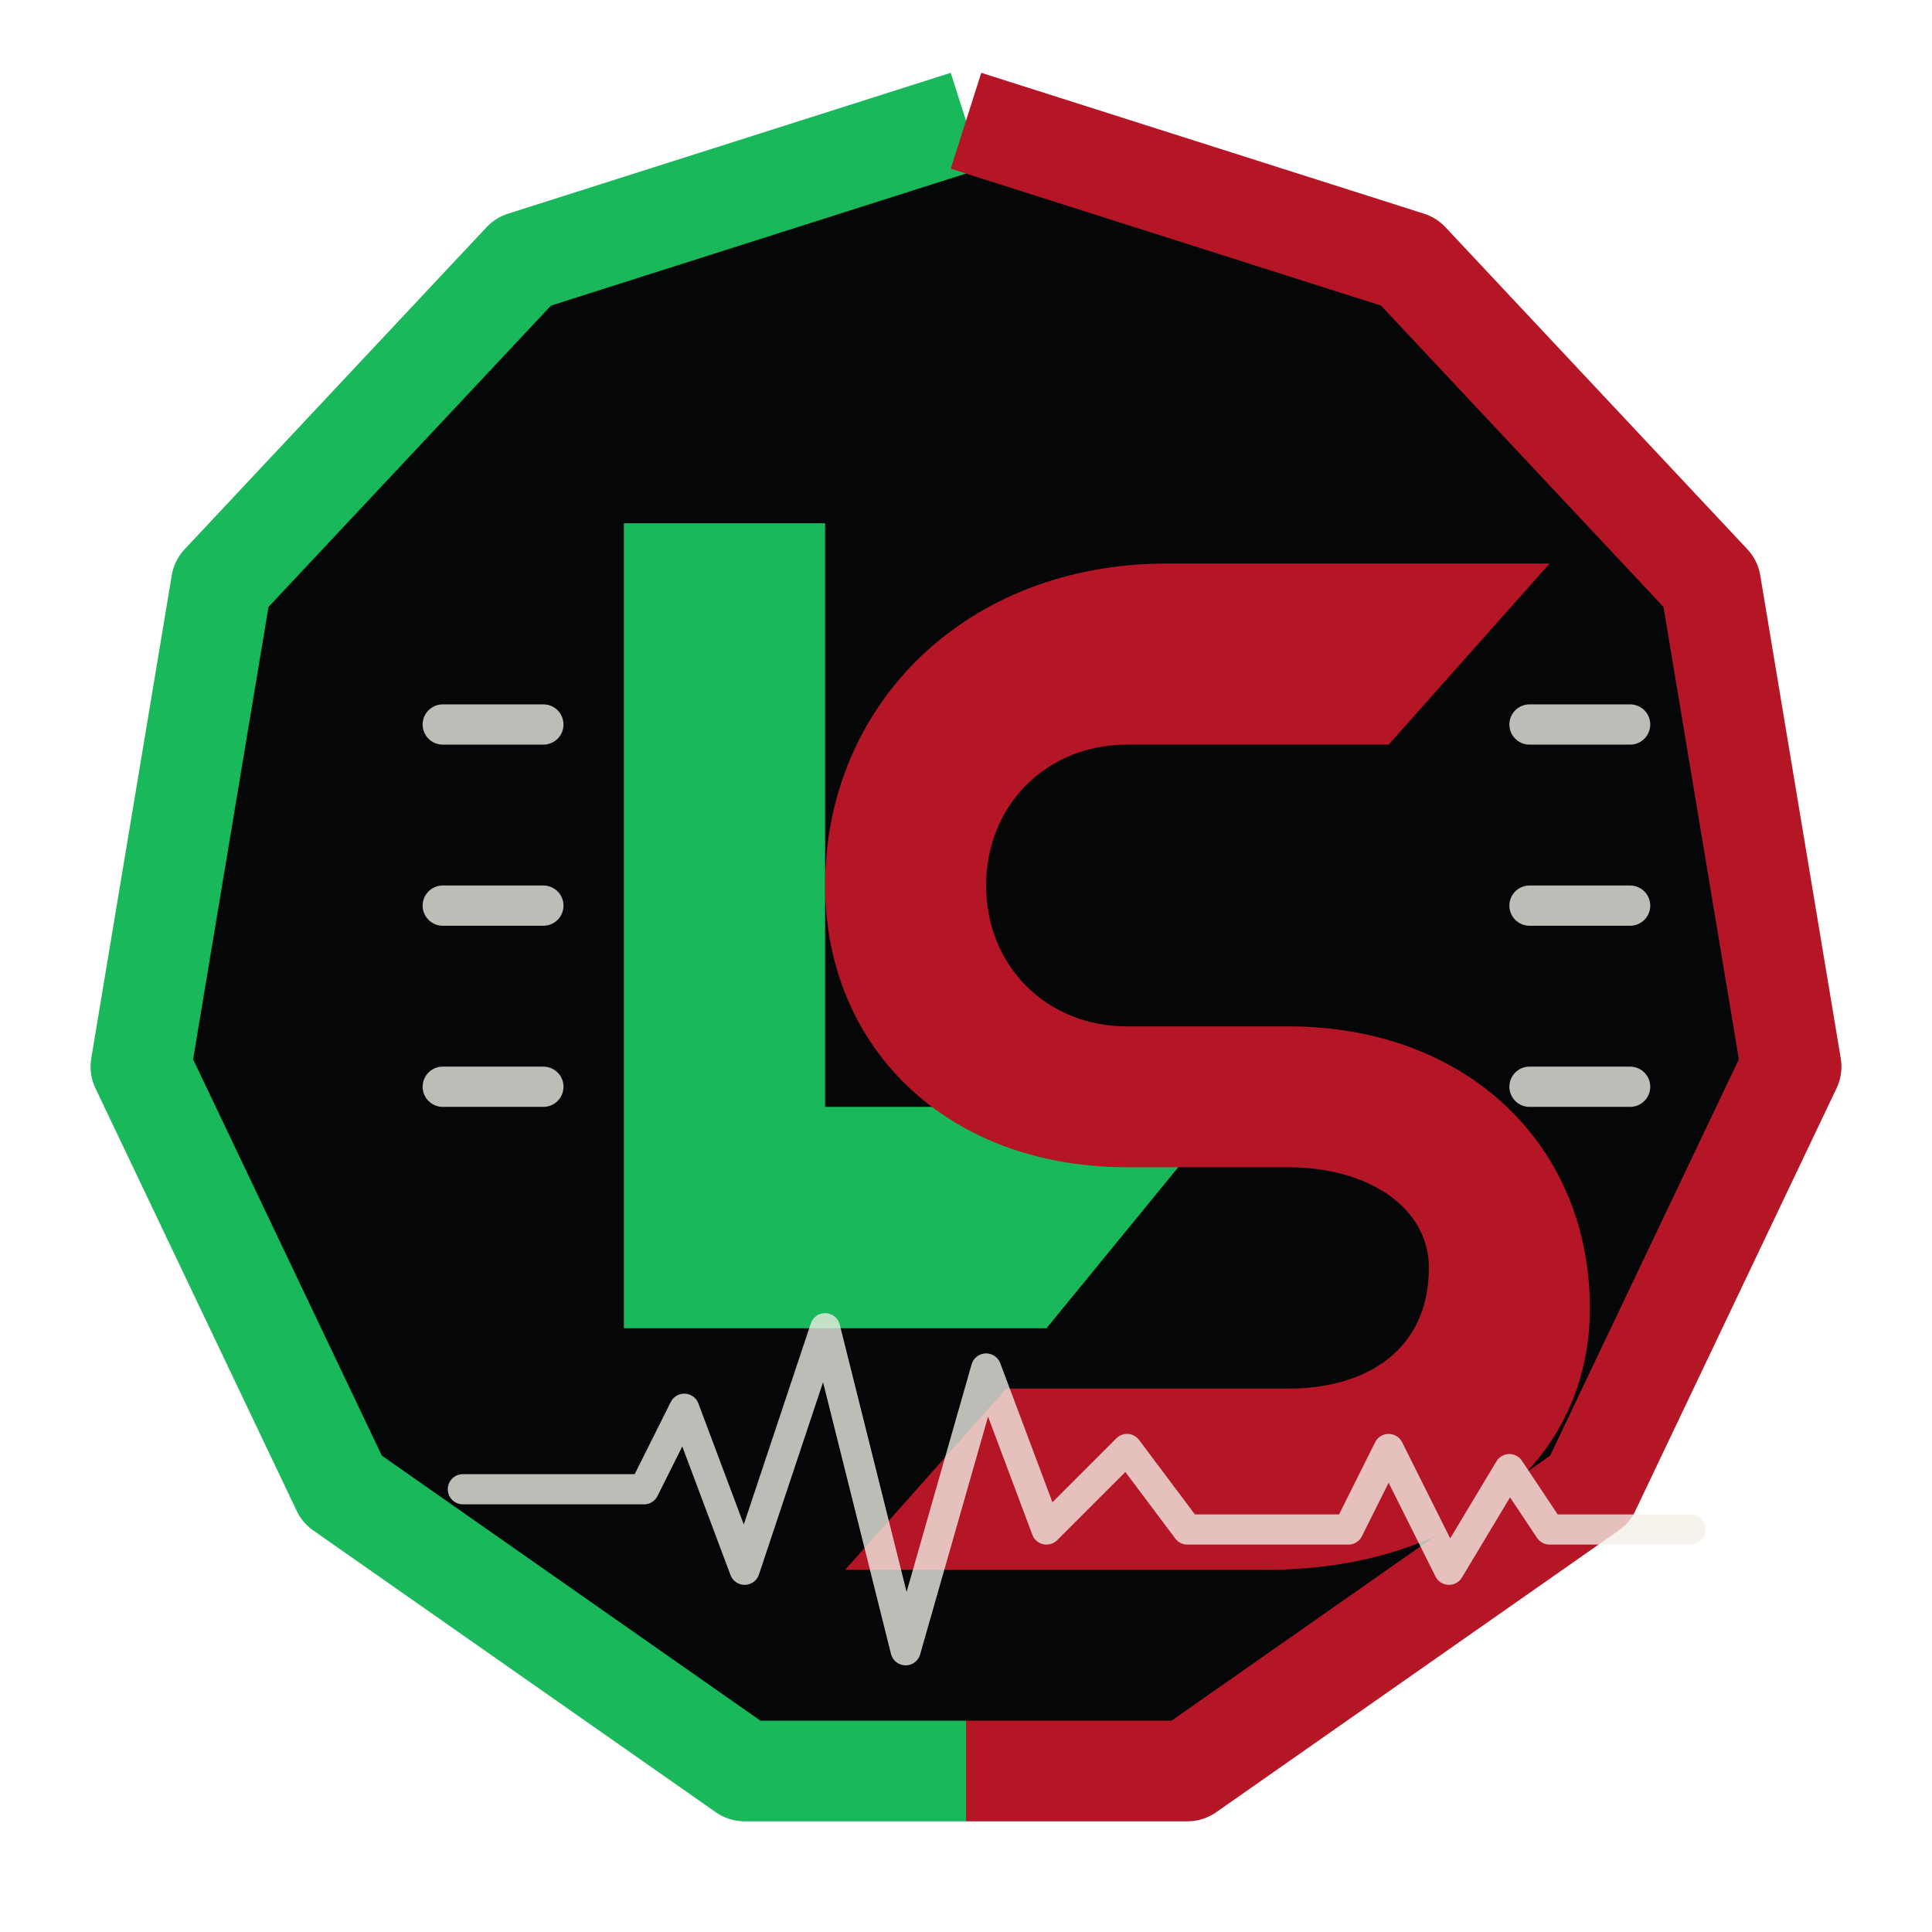
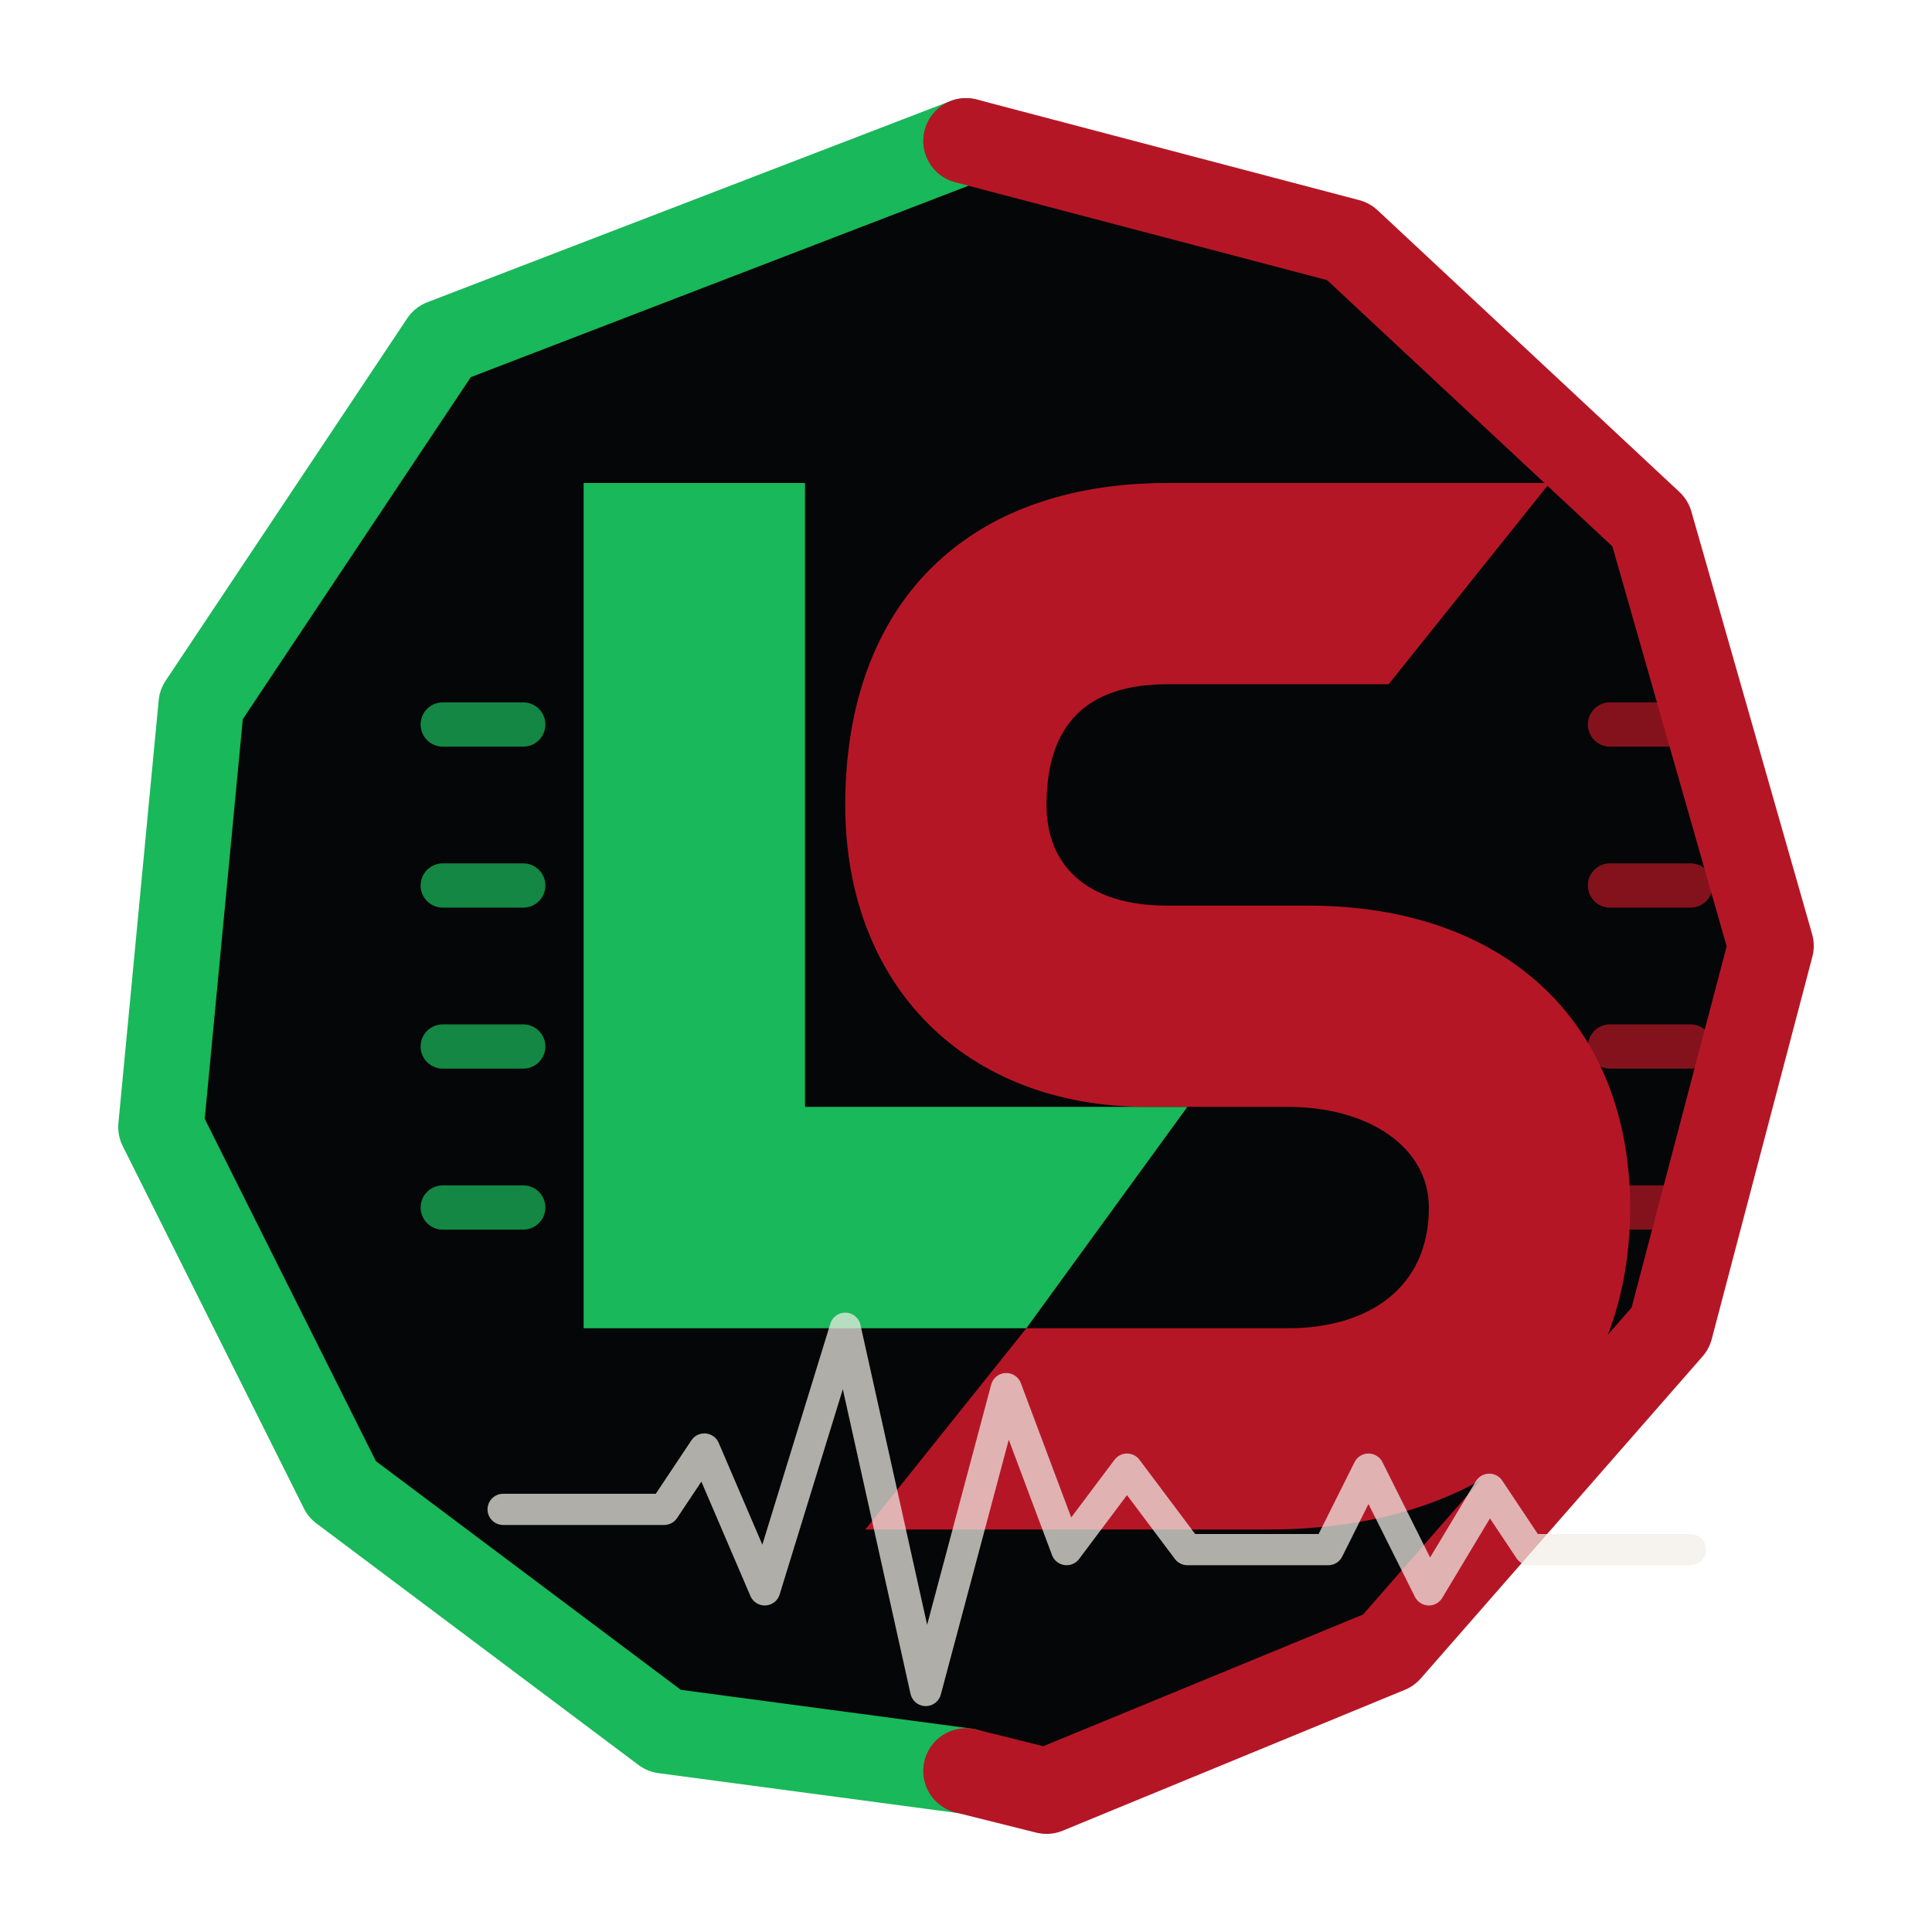
<svg xmlns="http://www.w3.org/2000/svg" viewBox="0 0 96 96" role="img" aria-labelledby="title desc">
-   <path d="M48 6 70 13 85 29 89 53 79 74 59 88 37 88 17 74 7 53 11 29 26 13Z" fill="#050607" />
-   <path d="M48 6 26 13 11 29 7 53 17 74 37 88 48 88" fill="none" stroke="#19b85a" stroke-width="5" stroke-linejoin="round" />
-   <path d="M48 6 70 13 85 29 89 53 79 74 59 88 48 88" fill="none" stroke="#b51626" stroke-width="5" stroke-linejoin="round" />
-   <path d="M31 26h10v29h20l-9 11H31Z" fill="#19b85a" />
-   <path d="M58 28h19l-8 9H56c-4 0-7 3-7 7s3 7 7 7h8c9 0 15 6 15 14s-7 13-16 13H42l8-9h14c4 0 7-2 7-6 0-3-3-5-7-5h-8c-9 0-15-6-15-14 0-9 7-16 17-16Z" fill="#b51626" />
-   <g opacity="0.78">
-     <path d="M22 36h5M22 45h5M22 54h5M76 36h5M76 45h5M76 54h5" stroke="#f2efe7" stroke-width="2" stroke-linecap="round" />
-     <path d="M23 74h9l2-4 3 8 4-12 4 16 4-14 3 8 4-4 3 4h8l2-4 3 6 3-5 2 3h7" fill="none" stroke="#f2efe7" stroke-width="1.5" stroke-linecap="round" stroke-linejoin="round" />
+   <path d="M48 7 67 12 82 26 88 47 83 66 69 82 52 89 33 86 17 74 8 56 10 35 22 17Z" fill="#050607" />
+   <path d="M48 7 22 17 10 35 8 56 17 74 33 86 48 88" fill="none" stroke="#19b85a" stroke-width="4.25" stroke-linecap="round" stroke-linejoin="round" />
+   <path d="M48 7 67 12 82 26 88 47 83 66 69 82 52 89 48 88" fill="none" stroke="#b51626" stroke-width="4.25" stroke-linecap="round" stroke-linejoin="round" />
+   <path d="M29 24h11v31h19l-8 11H29Z" fill="#19b85a" />
+   <path d="M58 24h19l-8 10H58c-4 0-6 2-6 6 0 3 2 5 6 5h7c10 0 16 6 16 15 0 10-7 16-18 16H43l8-10h13c4 0 7-2 7-6 0-3-3-5-7-5h-7c-9 0-15-6-15-15 0-10 6-16 16-16Z" fill="#b51626" />
+   <g opacity="0.72">
+     <path d="M22 36h4M22 44h4M22 52h4M22 60h4" stroke="#19b85a" stroke-width="2.2" stroke-linecap="round" />
+     <path d="M80 36h4M80 44h4M80 52h4M80 60h4" stroke="#b51626" stroke-width="2.2" stroke-linecap="round" />
+     <path d="M25 75h8l2-3 3 7 4-13 4 18 4-15 3 8 3-4 3 4h7l2-4 3 6 3-5 2 3h8" fill="none" stroke="#f2efe7" stroke-width="1.55" stroke-linecap="round" stroke-linejoin="round" />
  </g>
</svg>
